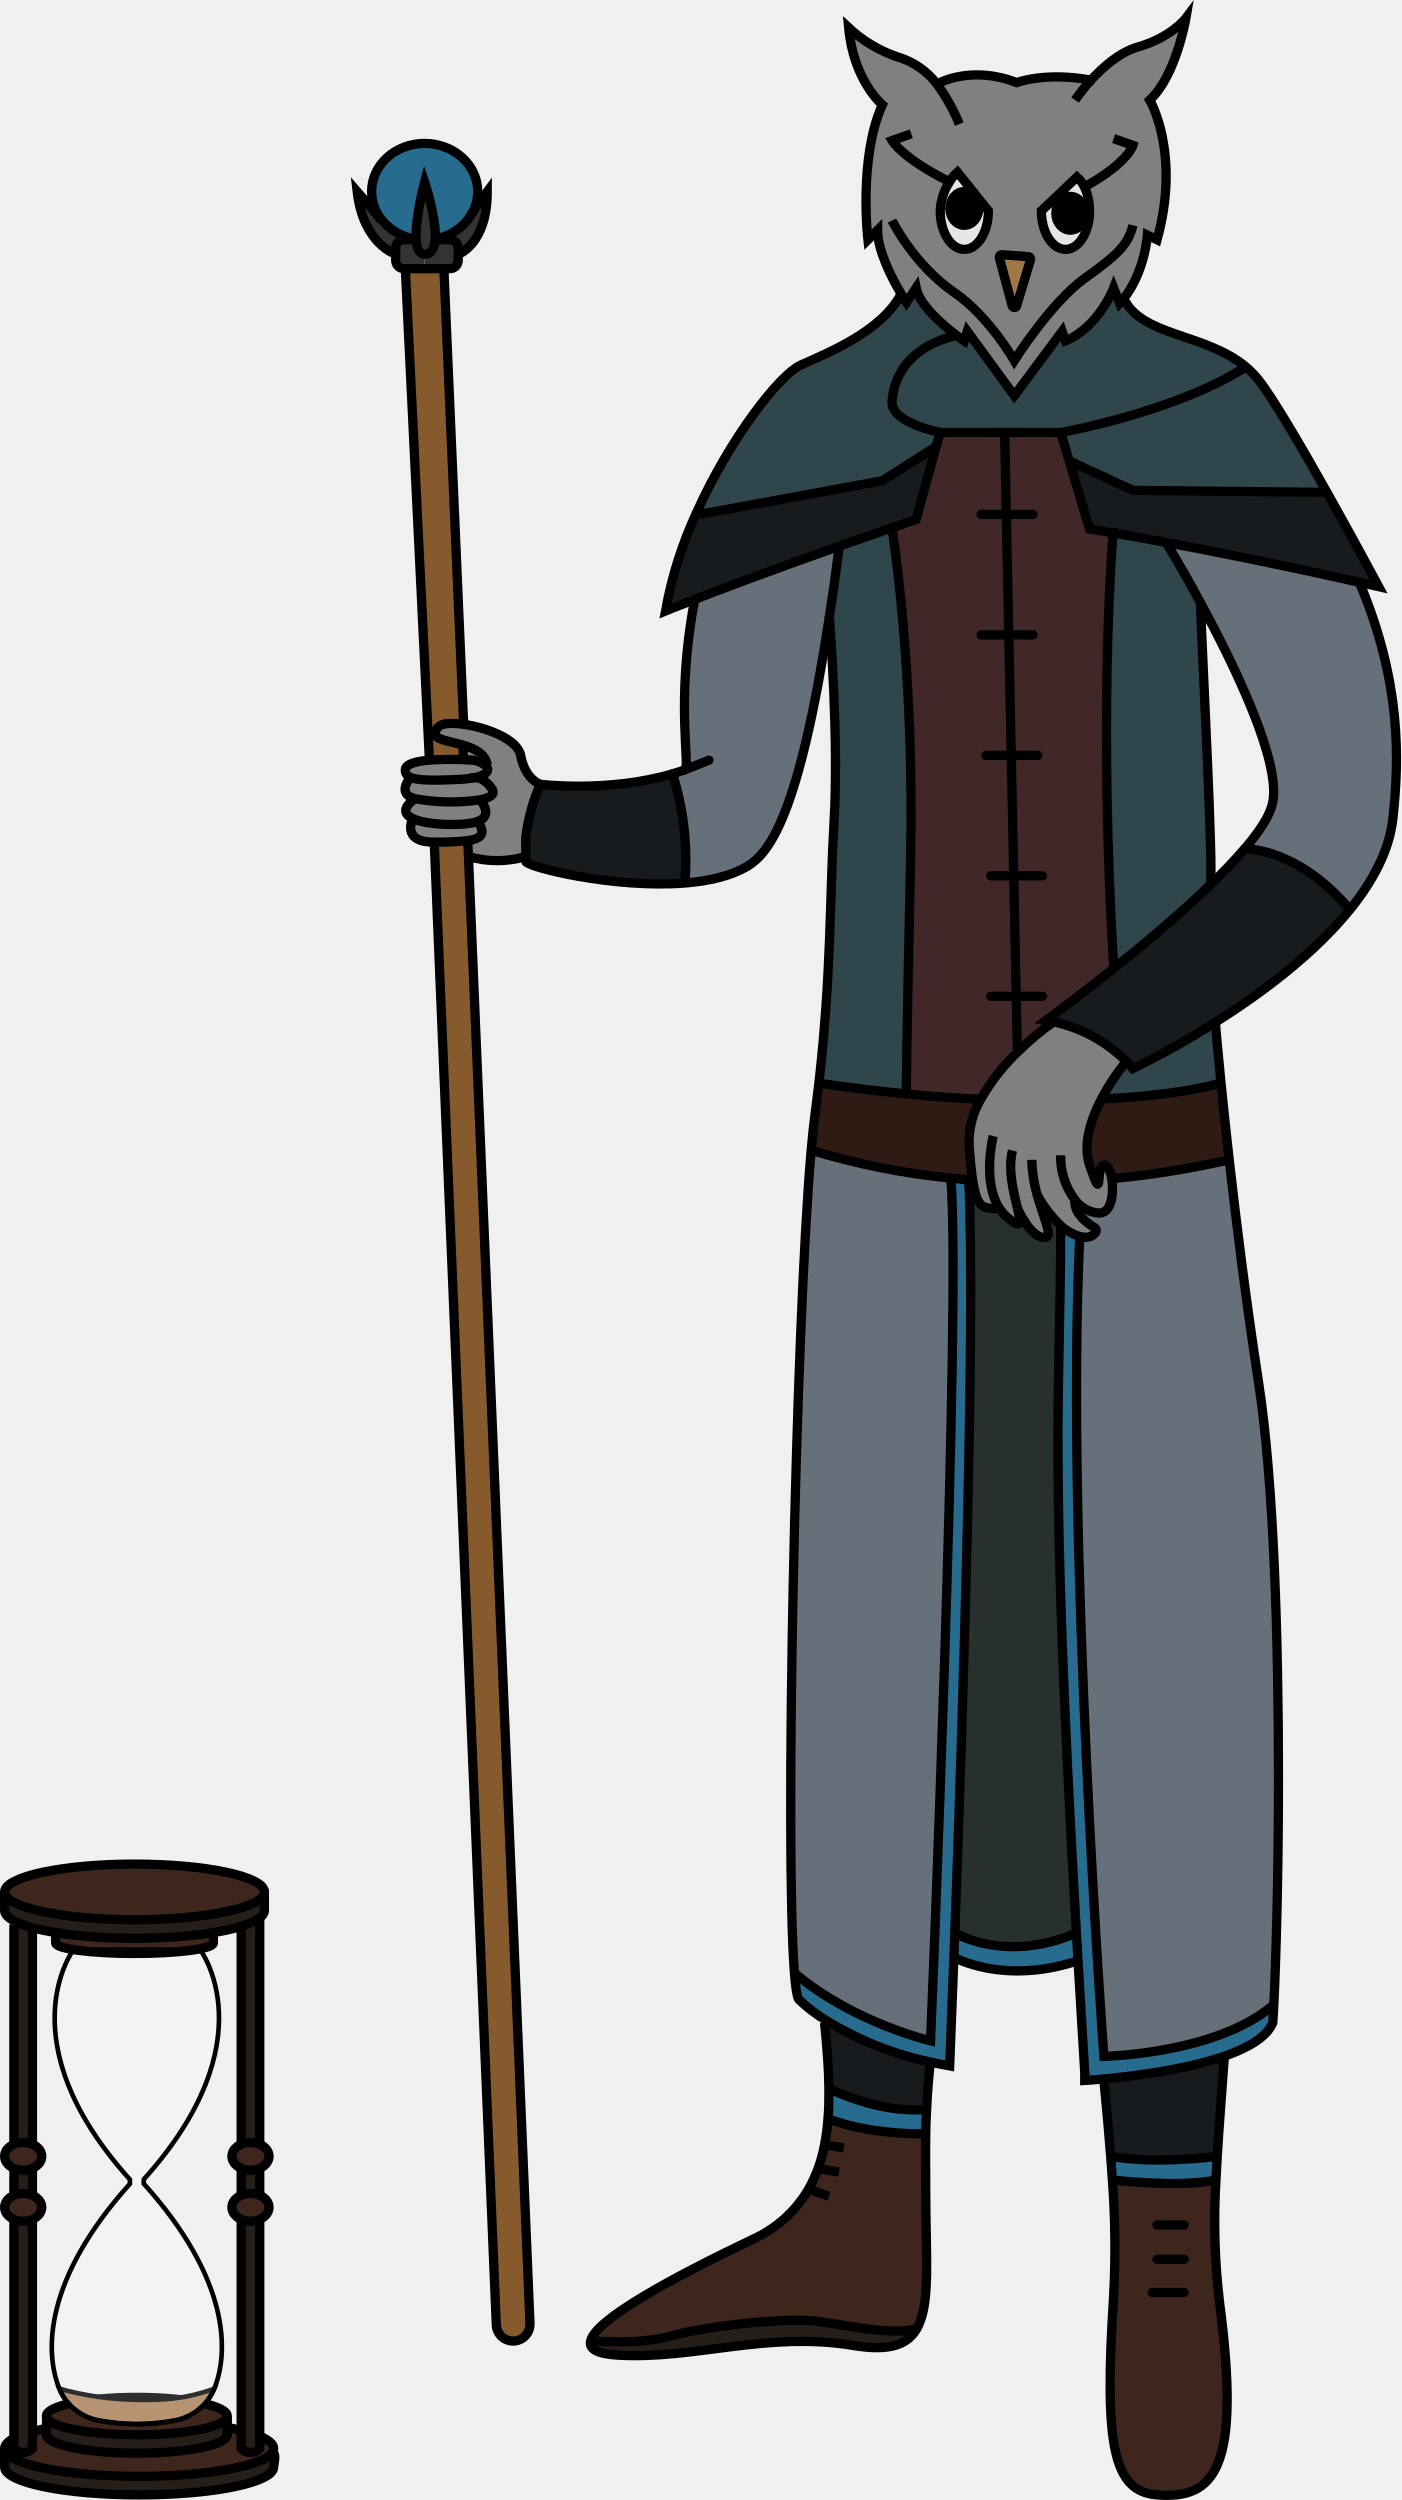
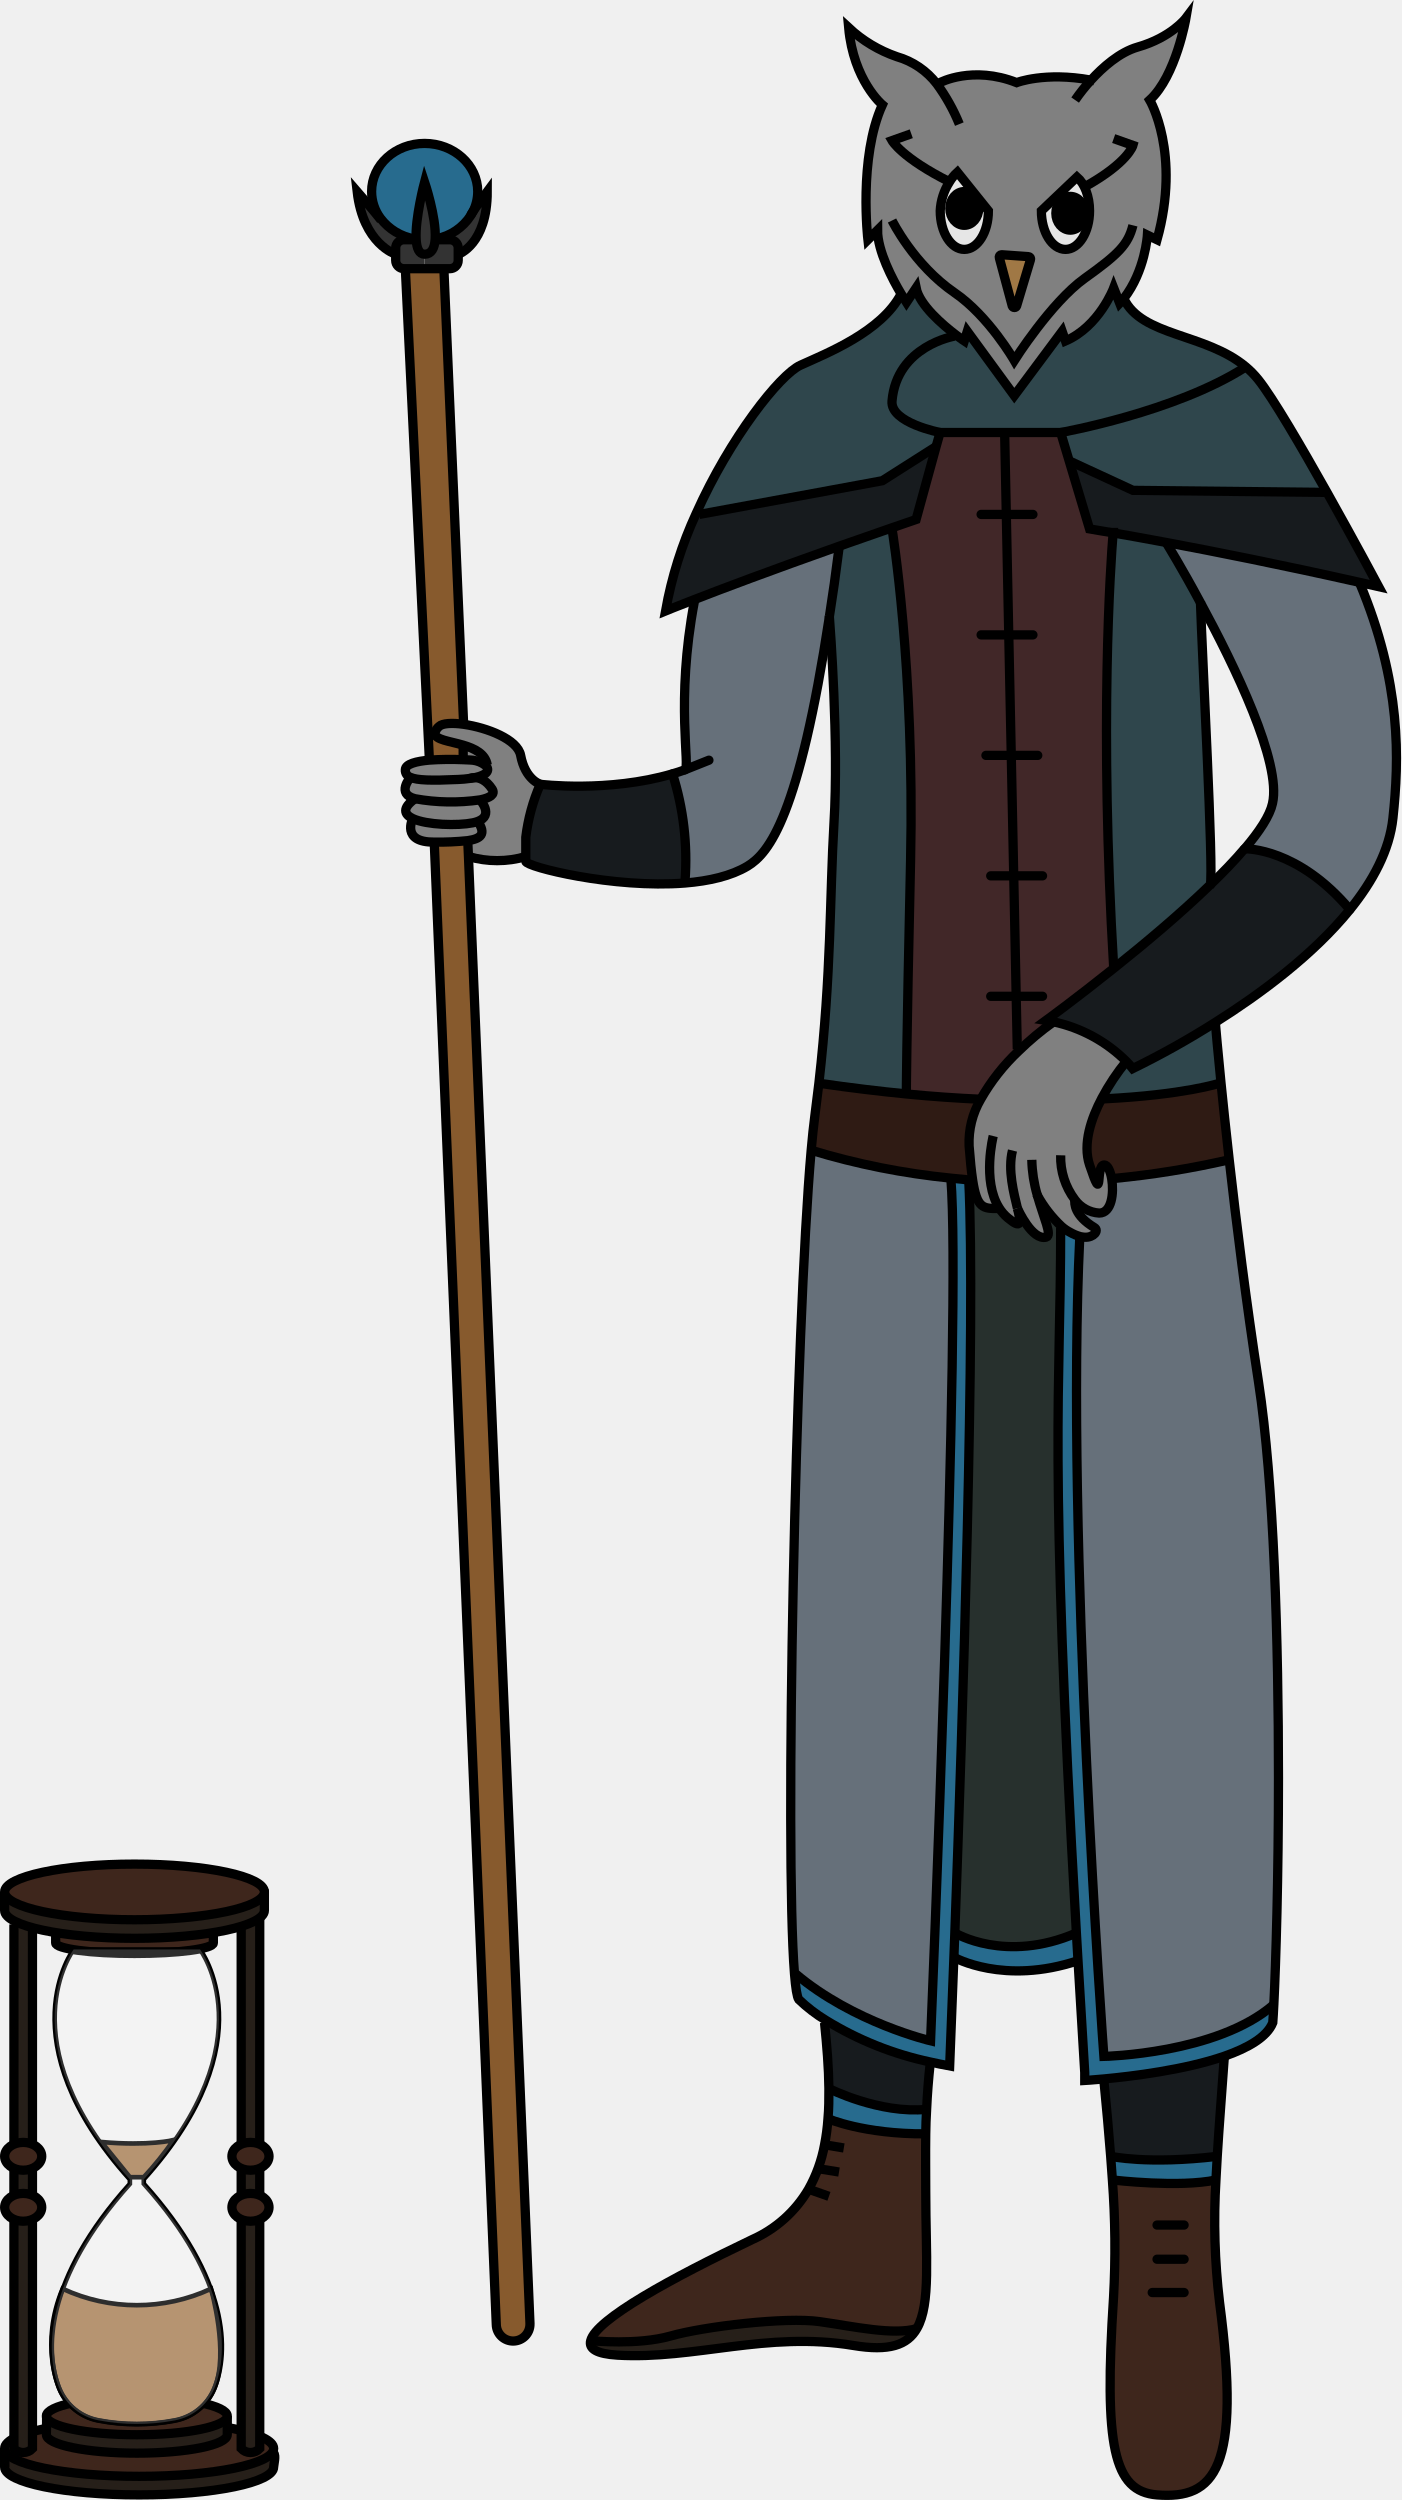
<svg xmlns="http://www.w3.org/2000/svg" viewBox="0 0 302.12 539">
  <defs>
-     <style>.cls-1{fill:#66707a;}.cls-2{fill:#171b1e;}.cls-3{fill:#2f464c;}.cls-4{fill:#276b8e;}.cls-5{fill:#2f1b14;}.cls-18,.cls-6{fill:#3e261c;}.cls-7{fill:gray;}.cls-8{fill:#412728;}.cls-9{fill:#e6e6e6;}.cls-10{fill:#27302d;}.cls-11{fill:#a07845;}.cls-12,.cls-17{fill:#261f19;}.cls-13{fill:#875a2d;}.cls-14{fill:#333;}.cls-15,.cls-16,.cls-22{fill:none;}.cls-15,.cls-16,.cls-17,.cls-18,.cls-19,.cls-21,.cls-22{stroke:#000;stroke-miterlimit:10;}.cls-15,.cls-16,.cls-17,.cls-18,.cls-21{stroke-width:2px;}.cls-16{stroke-linecap:round;}.cls-19{fill:#a67c52;}.cls-20,.cls-21{fill:#fff;}.cls-20{opacity:0.18;}</style>
+     <style>.cls-1{fill:#66707a;}.cls-2{fill:#171b1e;}.cls-3{fill:#2f464c;}.cls-4{fill:#276b8e;}.cls-5{fill:#2f1b14;}.cls-19,.cls-6{fill:#3e261c;}.cls-7{fill:gray;}.cls-8{fill:#412728;}.cls-9{fill:#e6e6e6;}.cls-10{fill:#27302d;}.cls-11{fill:#a07845;}.cls-12,.cls-18{fill:#261f19;}.cls-13{fill:#875a2d;}.cls-14{fill:#333;}.cls-15,.cls-16,.cls-21{fill:none;}.cls-15,.cls-16,.cls-17,.cls-18,.cls-19,.cls-20,.cls-21{stroke:#000;stroke-miterlimit:10;}.cls-15,.cls-16,.cls-18,.cls-19,.cls-20{stroke-width:2px;}.cls-16{stroke-linecap:round;}.cls-17{fill:#a67c52;}.cls-20,.cls-22{fill:#fff;}.cls-22{opacity:0.18;}</style>
  </defs>
  <g id="Layer_2" data-name="Layer 2">
    <g id="Layer_1-2" data-name="Layer 1">
      <path class="cls-1" d="M258.82,129.9c-4-7.46-7.28-12.76-7.28-12.76l0-.16c10.25,1.92,24.66,4.78,41.56,8.58,9.15,21.73,8.57,38.34,7.23,50.8-.73,6.92-4.3,13.6-9.3,19.77l-.05,0C279.83,182.88,268.81,183,268.35,183c3.2-3.75,5.43-7.15,6-9.78C276.41,164.51,266.24,143.57,258.82,129.9Z" />
      <path class="cls-2" d="M240,114.89c-3.29-.57-5.08-.86-5.08-.86l-4.34-14.48.19-.07,13.5,6.24,41.84.44c5.93,10.56,11.15,20.33,11.15,20.33l-4.12-.93c-16.9-3.8-31.31-6.66-41.56-8.58C246.73,116.07,242.81,115.38,240,114.89Z" />
      <path class="cls-2" d="M260.94,190.79c2.76-2.66,5.3-5.29,7.39-7.76h0c.46,0,11.48-.15,22.66,13.07l.05,0c-7.92,9.79-19.46,18.28-29.09,24.35a182.27,182.27,0,0,1-17.71,9.9,15.94,15.94,0,0,0-1.41-1.57,31.59,31.59,0,0,0-15.71-8.51c-.51-.12-1-.21-1.58-.3,0,0,6.45-4.7,14.67-11.28C246.8,203.48,254.5,197,260.94,190.79Z" />
      <path class="cls-3" d="M286.1,106.16l-41.84-.44-13.5-6.24-.19.07-1.89-6.3s24.76-4.39,39.91-14.15h0a19.73,19.73,0,0,1,2.67,2.73C274.38,85.7,280.55,96.28,286.1,106.16Z" />
      <path class="cls-1" d="M275.58,383.32c0,21.32-.51,39.91-1,48.88C262.39,442.86,238,443.36,238,443.36s-8.32-112.2-5.2-176.61l0-.15a5.72,5.72,0,0,0,1,.15c1.92.1,3.12-1.46,2.08-2.08-4.36-2.62-4.33-5.24-4.21-6a7,7,0,0,0,5.25,2.89c2.68,0,3.2-4.31,2.69-7.38l.41-.07a192.71,192.71,0,0,0,24.77-4h.1c1.53,13.55,3.63,30.41,6.31,47.84C274.63,319.69,275.58,354.08,275.58,383.32Z" />
      <path class="cls-4" d="M274.62,432.2c-.07,1.62-.16,2.93-.23,3.89-1.23,3.08-5.3,5.43-10.41,7.22-8.53,3-20,4.35-26,4.91-2.55.24-4.13.33-4.13.33v-1.71q-.8-12.78-1.45-24.09c-.12-2-.24-4-.35-6-6-105-3.39-115.78-3.39-152.08l.21-.23a9.22,9.22,0,0,0,1.87,1.27,9.39,9.39,0,0,0,2.12.89l0,.15c-3.12,64.41,5.2,176.61,5.2,176.61S262.39,442.86,274.62,432.2Z" />
      <path class="cls-3" d="M268.6,79.09h0c-15.15,9.76-39.91,14.15-39.91,14.15h-26s-10.81-2.07-10.39-6.79c1-11.91,13.5-14,13.5-14l.25-.28c1.09.83,1.83,1.32,1.83,1.32l.65-2.08L218.68,85.3,229,71.43l.75,2.08c7.27-3.12,10.39-11.43,10.39-11.43l1.3,3.3c.3-.35.59-.69.87-1C246.12,72.58,259.88,71.79,268.6,79.09Z" />
      <path class="cls-5" d="M265,250.07h-.1a192.71,192.71,0,0,1-24.77,4l-.41.07c-.28-1.7-.88-3-1.61-3-2,0,0,9.35-3.16,0-1.52-4.58.35-10,2.66-14.41l.32.17c17.53-.86,25.16-3.41,25.16-3.41l.14,0C263.65,238.1,264.24,243.72,265,250.07Z" />
      <path class="cls-2" d="M264,443.31l0,.05c-.51,7.64-1.12,14.73-1.53,21.54-15.06,1.79-23,0-23,0-.39-5.08-.89-10.5-1.46-16.35l0-.33C244,447.66,255.45,446.28,264,443.31Z" />
      <path class="cls-3" d="M263.19,233.49l-.14,0s-7.63,2.55-25.16,3.41l-.32-.17a48.34,48.34,0,0,1,5.28-7.94,15.94,15.94,0,0,1,1.41,1.57,182.27,182.27,0,0,0,17.71-9.9C262.09,221.94,262.5,226.59,263.19,233.49Z" />
      <path class="cls-6" d="M263,496.34c4.74,36-1,42.6-13.5,41.56-9.37-.78-11.43-10.39-9.35-42.59a196.42,196.42,0,0,0-.25-25.31c.47.05,14.41,1.68,22.32,0h0A147.32,147.32,0,0,0,263,496.34Z" />
      <path class="cls-4" d="M262.47,464.9c-.11,1.71-.2,3.41-.28,5.1h0c-7.91,1.68-21.85.05-22.32,0-.12-1.66-.23-3.36-.37-5.1C239.49,464.9,247.41,466.69,262.47,464.9Z" />
      <path class="cls-3" d="M258.82,129.9c.33,10.64,2.89,58.2,2.12,60.89-6.44,6.24-14.14,12.69-20.71,17.93l-.12-.15c-3.14-52.39-.65-87.24-.12-93.68,2.82.49,6.74,1.18,11.58,2.09l0,.16S254.77,122.44,258.82,129.9Z" />
-       <path class="cls-7" d="M204.76,39.22a12.61,12.61,0,0,0-2,6.24c0,4.59,2.32,8.31,5.19,8.31s5.2-3.72,5.2-8.31l-6.64-8.34A9.23,9.23,0,0,0,204.76,39.22ZM202,18.11l.63-.3s7-3.75,16.53,0c0,0,6.07-2.36,16-.54,2.51-2.75,6.14-6,10.08-7.13,7.27-2.08,10.39-6.24,10.39-6.24s-2.12,12.47-7.81,17.67c0,0,6.77,11.42,1.58,30.12l-2.08-1s-.46,7.73-5.1,13.69c-.28.35-.57.69-.87,1l-1.3-3.3S237,70.39,229.72,73.51L229,71.43,218.68,85.3,208.55,71.43l-.65,2.08s-.74-.49-1.83-1.32c-2.77-2.11-7.81-6.38-8.56-10.11l-2.08,3.12s-.46-.71-1.15-1.86c-1.8-3-5.08-9.2-5.08-13.72l-2.08,2.07S185.05,34,190.24,22.6c0,0-6.23-5.19-7.27-16.62a29.21,29.21,0,0,0,10.39,6.24A16.62,16.62,0,0,1,202,18.11Zm32.88,27.35c0-3.15-1.09-5.89-2.71-7.3l-7.68,7.3c0,4.59,2.33,8.31,5.2,8.31S234.91,50.05,234.91,45.46ZM222.17,56a.5.5,0,0,0-.43-.69L216,54.86a.51.51,0,0,0-.5.68l2.79,10.4a.5.5,0,0,0,.92,0Z" />
-       <path class="cls-8" d="M218,162.86l-.54-26-.53-26-.36-17.66h12.08l1.89,6.3L234.91,114s1.79.29,5.08.86c-.53,6.44-3,41.29.12,93.68l.12.15C232,215.3,225.56,220,225.56,220c.54.09,1.07.18,1.58.3a64.22,64.22,0,0,0-7.49,6.26l-.32-.33-.24-11.43-.53-26Z" />
+       <path class="cls-7" d="M204.76,39.22a12.61,12.61,0,0,0-2,6.24c0,4.59,2.32,8.31,5.19,8.31s5.2-3.72,5.2-8.31l-6.64-8.34A9.23,9.23,0,0,0,204.76,39.22ZM194.28,63.34c-1.8-3-5.08-9.2-5.08-13.72l-2.08,2.07S185.05,34,190.24,22.6c0,0-6.23-5.19-7.27-16.62a29.21,29.21,0,0,0,10.39,6.24A16.62,16.62,0,0,1,202,18.11l.63-.3s7-3.75,16.53,0c0,0,6.07-2.36,16-.54,2.51-2.75,6.14-6,10.08-7.13,7.27-2.08,10.39-6.24,10.39-6.24s-2.12,12.47-7.81,17.67c0,0,6.77,11.42,1.58,30.12l-2.08-1s-.46,7.73-5.1,13.69c-.28.35-.57.69-.87,1l-1.3-3.3S237,70.39,229.72,73.51L229,71.43,218.68,85.3,208.55,71.43l-.65,2.08s-.74-.49-1.83-1.32c-2.77-2.11-7.81-6.38-8.56-10.11l-2.08,3.12S195,64.49,194.28,63.34Zm40.63-17.88c0-3.15-1.09-5.89-2.71-7.3l-7.68,7.3c0,4.59,2.33,8.31,5.2,8.31S234.91,50.05,234.91,45.46ZM222.17,56a.5.5,0,0,0-.43-.69L216,54.86a.51.51,0,0,0-.5.68l2.79,10.4a.5.5,0,0,0,.92,0Z" />
+       <path class="cls-8" d="M218.56,188.83l-.53-26-.54-26-.53-26-.36-17.66h12.08l1.89,6.3L234.91,114s1.79.29,5.08.86c-.53,6.44-3,41.29.12,93.68l.12.15C232,215.3,225.56,220,225.56,220c.54.09,1.07.18,1.58.3a64.22,64.22,0,0,0-7.49,6.26l-.32-.33-.24-11.43Z" />
      <path class="cls-7" d="M219.37,260.53c.75,3.14.95,4.6-2.12,2a8.93,8.93,0,0,1-1.86-2.17l-.22.13c-3.2,0-4.55,0-5.47-6.17-.28-1.84-.52-4.23-.76-7.33a18.42,18.42,0,0,1,2.5-10.06,44.49,44.49,0,0,1,8.21-10.39,64.22,64.22,0,0,1,7.49-6.26,31.59,31.59,0,0,1,15.71,8.51,48.34,48.34,0,0,0-5.28,7.94c-2.31,4.38-4.18,9.83-2.66,14.41,3.12,9.35,1.14,0,3.16,0,.73,0,1.33,1.31,1.61,3,.51,3.07,0,7.38-2.69,7.38a7,7,0,0,1-5.25-2.89c-.12.77-.15,3.39,4.21,6,1,.62-.16,2.18-2.08,2.08a5.72,5.72,0,0,1-1-.15,9.39,9.39,0,0,1-2.12-.89,9.22,9.22,0,0,1-1.87-1.27,27.14,27.14,0,0,1-5.24-6.74c1.37,4.94,3.28,8.68,1.91,9.05C222.54,267.54,219.55,260.92,219.37,260.53Z" />
      <path class="cls-9" d="M232.2,38.16c1.62,1.41,2.71,4.15,2.71,7.3,0,4.59-2.32,8.31-5.19,8.31s-5.2-3.72-5.2-8.31ZM233.87,46a3.15,3.15,0,1,0-6.23,0,3.15,3.15,0,1,0,6.23,0Z" />
      <ellipse cx="230.76" cy="45.98" rx="3.12" ry="3.64" />
      <path class="cls-4" d="M232.07,416.75c.11,2,.23,4,.35,6-16,5.36-26.72-.72-26.72-.72.06-1.69.12-3.45.2-5.28C205.9,416.75,216.76,423.39,232.07,416.75Z" />
      <path class="cls-10" d="M228.89,264.44l-.21.23c0,36.3-2.63,47.11,3.39,152.08-15.31,6.64-26.17,0-26.17,0,1.67-45.52,4.51-132.22,3-162.38l.39,0,.37-.06c.92,6.17,2.27,6.17,5.47,6.17l.22-.13a8.93,8.93,0,0,0,1.86,2.17c3.07,2.58,2.87,1.12,2.12-2,.18.39,3.17,7,6.19,6.22,1.37-.37-.54-4.11-1.91-9.05A27.14,27.14,0,0,0,228.89,264.44Z" />
      <path class="cls-11" d="M221.74,55.27a.5.5,0,0,1,.43.69l-3,10a.5.5,0,0,1-.92,0l-2.79-10.4a.51.51,0,0,1,.5-.68Z" />
-       <path class="cls-8" d="M217.49,136.88l.54,26,.53,26,.53,26,.24,11.43.32.33A44.49,44.49,0,0,0,211.44,237c-5.12-.23-10.37-.59-16-1.14l0-.23s0-8.31.91-50-4-71.57-4-71.57l-.1-.26,5.29-1.82,4.31-15.54.89-3.16H216.6l.36,17.66Z" />
+       <path class="cls-8" d="M218,162.86l.53,26,.53,26,.24,11.43.32.33A44.49,44.49,0,0,0,211.44,237c-5.12-.23-10.37-.59-16-1.14l0-.23s0-8.31.91-50-4-71.57-4-71.57l-.1-.26,5.29-1.82,4.31-15.54.89-3.16H216.6l.36,17.66.53,26Z" />
      <path class="cls-9" d="M204.76,39.22a9.23,9.23,0,0,1,1.7-2.1l6.64,8.34c0,4.59-2.33,8.31-5.2,8.31s-5.19-3.72-5.19-8.31A12.61,12.61,0,0,1,204.76,39.22ZM211,44.94a3.15,3.15,0,1,0-6.23,0,3.15,3.15,0,1,0,6.23,0Z" />
      <ellipse cx="207.9" cy="44.94" rx="3.12" ry="3.64" />
      <path class="cls-5" d="M208.94,254.37c-1.27-.11-2.59-.25-3.94-.39a156.9,156.9,0,0,1-30.07-6c.25-2.85.51-5.29.77-7.25.33-2.5.63-4.91.9-7.26,6.86,1,13,1.74,18.81,2.3s10.91.91,16,1.14a18.42,18.42,0,0,0-2.5,10.06c.24,3.1.48,5.49.76,7.33l-.37.06Z" />
      <path class="cls-4" d="M200.61,444.59a71.18,71.18,0,0,1-22.51-9,33.75,33.75,0,0,1-5.84-4.48c-.38-.53-.68-2.45-.93-5.54l.2,0C184,436.09,200.63,440,200.63,440s6.66-158.28,4.37-186c1.35.14,2.67.28,3.94.39,1.47,30.16-1.37,116.86-3,162.38-.08,1.83-.14,3.59-.2,5.28-.54,14.32-.91,23.41-.91,23.41C203.34,445.18,202,444.89,200.61,444.59Z" />
      <path class="cls-3" d="M206.07,72.19l-.25.28s-12.46,2.08-13.5,14c-.42,4.72,10.39,6.79,10.39,6.79l-.89,3.16-.15,0-11.43,7.27-39.48,7.27-.64-.29c7.28-16.26,18-29.88,22.46-31.91,5.66-2.58,17.45-7.19,21.7-15.37.69,1.15,1.15,1.86,1.15,1.86l2.08-3.12C198.26,65.81,203.3,70.08,206.07,72.19Z" />
      <path class="cls-1" d="M205,254c2.29,27.75-4.37,186-4.37,186s-16.62-3.92-29.1-14.45l-.2,0c-2.13-26.61.23-139.36,3.6-177.56A156.9,156.9,0,0,0,205,254Z" />
      <path class="cls-2" d="M201.82,96.41,197.51,112l-5.29,1.82q-6.12,2.12-11.46,4c-14.87,5.27-25.22,9.17-31.17,11.49-4.08,1.58-6.1,2.41-6.1,2.41a86.81,86.81,0,0,1,6.63-21.07l.64.29,39.48-7.27,11.43-7.27Z" />
      <path class="cls-2" d="M200.61,444.59c-.41,3.7-.66,7.07-.8,10.18h0c-10.18,1-21.08-4.47-21.08-4.47h0c0-4.47-.43-9.24-.94-14.21l.33-.49A71.18,71.18,0,0,0,200.61,444.59Z" />
      <path class="cls-4" d="M199.8,454.77h0c-.09,1.85-.16,3.6-.19,5.29-13.48.07-21.1-3.27-21.1-3.27h0c.18-2.09.23-4.25.2-6.49h0S189.62,455.8,199.8,454.77Z" />
      <path class="cls-6" d="M174.32,472a30.85,30.85,0,0,0,3.45-9.57,44.76,44.76,0,0,0,.74-5.63h0s7.62,3.34,21.1,3.27c-.09,4.54,0,8.55,0,12.39,0,14.13,1.09,24.26-1.89,29.54-5,1.48-13.69-.45-21-1.49s-24.93,1-32.2,3.12c-7.12,2-16.76,1.08-17.18,1,1.12-4.62,17.43-13.5,34.84-21.82A26.56,26.56,0,0,0,174.32,472Z" />
      <path class="cls-3" d="M192.32,114s4.92,29.86,4,71.57-.91,50-.91,50l0,.23c-5.77-.56-11.95-1.31-18.81-2.3,2.71-23.77,2.31-40,3.25-56.11,1-17.29-.84-42.05-1-44.47v0q1-6.75,2.07-14.72l-.13-.39q5.34-1.91,11.46-4Z" />
      <path class="cls-12" d="M176.73,500.5c7.28,1,16,3,21,1.49-2,3.65-6,5-13.69,3.7-18.7-3.11-34.29,3.12-50.91,2.08-4.51-.28-6.19-1.4-5.75-3.11.42,0,10.06,1,17.18-1C151.8,501.54,169.46,499.46,176.73,500.5Z" />
      <path class="cls-1" d="M178.82,132.9v0c-6.56,43.07-13,51-17.67,53.82-3.53,2.12-8.3,3.21-13.46,3.63l0-.51a61.5,61.5,0,0,0-2.7-23h0c.91-.26,1.8-.55,2.7-.88,1.29-.46-2.08-14.54,2.07-36.36l-.13-.33c5.95-2.32,16.3-6.22,31.17-11.49l.13.39Q179.86,126.16,178.82,132.9Z" />
      <path class="cls-2" d="M145,166.86a61.5,61.5,0,0,1,2.7,23l0,.51c-15.42,1.23-34.33-3.5-34.33-4.67v-5.19a40.69,40.69,0,0,1,3.12-11.43s14.65,1.83,28.47-2.24Z" />
      <path class="cls-7" d="M99.86,160.65c-3-.87-6.08-1.17-6.08-2.52a2.37,2.37,0,0,1,.88-1.51c.7-.69,2.79-.81,5.3-.46,5,.7,11.65,3.24,12.29,6.7,1,5.2,4.23,6.23,4.23,6.23a40.69,40.69,0,0,0-3.12,11.43v4.15a21.94,21.94,0,0,1-12.33,0l-.14-3.15,0-.32c2.85-.4,4-1.43,2.15-4.14,3.58-1.33.49-4.64.49-4.64h0c2.12-.42,3.35-1.16,2.6-2.32-1.3-2-2.76-2.46-3.73-2.47,3-.64,3.27-1.81,2.24-2.69l.45,0C104.65,162.5,102.31,161.38,99.86,160.65Z" />
      <path class="cls-13" d="M101,184.71l13.21,316.16V501a3.63,3.63,0,0,1-7.26.16L93.62,181.56a60.67,60.67,0,0,0,7.23-.32l0,.32Z" />
      <path class="cls-7" d="M106.09,170.13c.75,1.16-.48,1.9-2.6,2.32a43.72,43.72,0,0,1-14-.24c-4.16-1-1-4.61-1-4.61,1.43.64,4.49.72,10.32.45a22.69,22.69,0,0,0,2.46-.22c.39-.05.75-.11,1.07-.17h0C103.33,167.67,104.79,168.1,106.09,170.13Z" />
      <path class="cls-7" d="M105.05,164.93l-.45,0a5.47,5.47,0,0,0-2.67-1.07s-.82-.07-2.07-.11v-3.14C102.31,161.38,104.65,162.5,105.05,164.93Z" />
      <path class="cls-7" d="M92.58,163.88a64.69,64.69,0,0,1,7.28-.09c1.25,0,2.07.11,2.07.11A5.47,5.47,0,0,1,104.6,165c1,.88.8,2.05-2.24,2.69h0a3.18,3.18,0,0,0-1.07.17,22.69,22.69,0,0,1-2.46.22c-5.83.27-8.89.19-10.32-.45A1.61,1.61,0,0,1,87.39,166C87.39,164.72,89.76,164.13,92.58,163.88Z" />
      <path class="cls-14" d="M101.87,45.76c1-1.53,3.18-4.46,3.18-4.46,0,11.43-6.23,13.51-6.23,13.51V53.48A1.79,1.79,0,0,0,97,51.69H93.81a2,2,0,0,0,0-.26h.22a11.38,11.38,0,0,0,7.41-5A7.24,7.24,0,0,0,101.87,45.76Z" />
      <path class="cls-7" d="M103.49,172.46s3.09,3.31-.49,4.64a7,7,0,0,1-1.07.3c-3.2.65-9.93.49-12.94-.92-1.89-.9-2.32-2.28.48-4.27a43.72,43.72,0,0,0,14,.24Z" />
      <path class="cls-7" d="M103,177.1c1.87,2.71.7,3.74-2.15,4.14a60.67,60.67,0,0,1-7.23.32c-7.27.08-4.63-5.08-4.63-5.08,3,1.41,9.74,1.57,12.94.92A7,7,0,0,0,103,177.1Z" />
      <path class="cls-4" d="M103,41.3a9.56,9.56,0,0,1-1.1,4.46,4.6,4.6,0,0,0-.41.71,11.38,11.38,0,0,1-7.41,5h-.22c.26-4.57-2.29-12.2-2.29-12.2s-2.1,7.91-1.81,12.46h-.39V51.5a11.59,11.59,0,0,1-7.29-4.42,9.68,9.68,0,0,1-1.93-5.78c0-5.73,5.11-10.38,11.42-10.38S103,35.57,103,41.3Z" />
      <path class="cls-13" d="M100,156.13v0c-2.51-.35-4.6-.23-5.3.46a2.37,2.37,0,0,0-.88,1.51l-1.48.07L87.39,57.93H95.7Z" />
      <path class="cls-13" d="M99.86,163.73v.06a64.69,64.69,0,0,0-7.28.09l-.28-5.68,1.48-.07c0,1.35,3.11,1.65,6.08,2.52Z" />
      <path class="cls-14" d="M98.82,54.81v1.33A1.79,1.79,0,0,1,97,57.93H91.54V54.81c1.5,0,2.13-1.29,2.27-3.12H97a1.79,1.79,0,0,1,1.79,1.79Z" />
      <path class="cls-14" d="M89.73,51.69c-.29-4.55,1.81-12.46,1.81-12.46s2.55,7.63,2.29,12.2a2,2,0,0,1,0,.26c-.14,1.83-.77,3.12-2.27,3.12C90.35,54.81,89.84,53.52,89.73,51.69Z" />
      <path class="cls-14" d="M91.54,54.81v3.12H87.1a1.79,1.79,0,0,1-1.79-1.79V53.48a1.79,1.79,0,0,1,1.79-1.79h2.63C89.84,53.52,90.35,54.81,91.54,54.81Z" />
      <path class="cls-14" d="M81.93,47.16l.12-.08a11.59,11.59,0,0,0,7.29,4.42v.19H87.1a1.79,1.79,0,0,0-1.79,1.79v1.33s-7-2.15-8.31-13.51C77,41.3,80.78,45.65,81.93,47.16Z" />
      <path class="cls-15" d="M268.35,183c3.2-3.75,5.43-7.15,6-9.78,2-8.74-8.15-29.68-15.57-43.35-4-7.46-7.28-12.76-7.28-12.76" />
      <path class="cls-15" d="M293.09,125.46l0,.1c9.15,21.73,8.57,38.34,7.23,50.8-.73,6.92-4.3,13.6-9.3,19.77-7.92,9.79-19.46,18.28-29.09,24.35a182.27,182.27,0,0,1-17.71,9.9,15.94,15.94,0,0,0-1.41-1.57,31.59,31.59,0,0,0-15.71-8.51c-.51-.12-1-.21-1.58-.3,0,0,6.45-4.7,14.67-11.28,6.57-5.24,14.27-11.69,20.71-17.93,2.76-2.66,5.3-5.29,7.39-7.76" />
      <path class="cls-15" d="M178.82,132.93c-6.56,43.07-13,51-17.67,53.82-3.53,2.12-8.3,3.21-13.46,3.63-15.42,1.23-34.33-3.5-34.33-4.67v-5.19a40.69,40.69,0,0,1,3.12-11.43s14.65,1.83,28.47-2.24c.91-.26,1.8-.55,2.7-.88,1.29-.46-2.08-14.54,2.07-36.36" />
      <path class="cls-15" d="M180.89,118.18q-1,8-2.07,14.72" />
      <path class="cls-15" d="M238,448.55c.57,5.85,1.07,11.27,1.46,16.35.14,1.74.25,3.44.37,5.1a196.42,196.42,0,0,1,.25,25.31c-2.08,32.2,0,41.81,9.35,42.59,12.46,1,18.24-5.58,13.5-41.56a147.32,147.32,0,0,1-.77-26.34c.08-1.69.17-3.39.28-5.1.41-6.81,1-13.9,1.53-21.54" />
      <path class="cls-15" d="M116.48,169.09s-3.25-1-4.23-6.23c-.64-3.46-7.29-6-12.29-6.7-2.51-.35-4.6-.23-5.3.46a2.37,2.37,0,0,0-.88,1.51c0,1.35,3.11,1.65,6.08,2.52,2.45.73,4.79,1.85,5.19,4.28" />
      <path class="cls-15" d="M113.36,184.67a21.94,21.94,0,0,1-12.33,0l-.14,0" />
      <path class="cls-15" d="M102.36,167.66c3-.64,3.27-1.81,2.24-2.69a5.47,5.47,0,0,0-2.67-1.07s-.82-.07-2.07-.11a64.69,64.69,0,0,0-7.28.09c-2.82.25-5.19.84-5.19,2.09a1.61,1.61,0,0,0,1.11,1.63c1.43.64,4.49.72,10.32.45a22.69,22.69,0,0,0,2.46-.22c.39-.05.75-.11,1.07-.17" />
      <path class="cls-15" d="M88.5,167.6s-3.19,3.57,1,4.61a43.72,43.72,0,0,0,14,.24c2.12-.42,3.35-1.16,2.6-2.32-1.3-2-2.76-2.46-3.73-2.47h0a3.18,3.18,0,0,0-1.07.17" />
      <path class="cls-15" d="M103.49,172.46s3.09,3.31-.49,4.64a7,7,0,0,1-1.07.3c-3.2.65-9.93.49-12.94-.92-1.89-.9-2.32-2.28.48-4.27" />
      <path class="cls-15" d="M89,176.48s-2.64,5.16,4.63,5.08a60.67,60.67,0,0,0,7.23-.32c2.85-.4,4-1.43,2.15-4.14" />
      <polyline class="cls-15" points="92.58 163.9 92.58 163.88 92.3 158.2 87.39 57.93" />
      <line class="cls-15" x1="99.96" y1="156.13" x2="95.7" y2="57.93" />
      <polyline class="cls-15" points="99.86 160.27 99.86 160.65 99.86 163.73" />
      <path class="cls-15" d="M93.62,181.56,107,501.18a3.63,3.63,0,0,0,7.26-.16v-.15L101,184.71l-.14-3.15" />
      <path class="cls-15" d="M227.14,220.3a64.22,64.22,0,0,0-7.49,6.26A44.49,44.49,0,0,0,211.44,237a18.42,18.42,0,0,0-2.5,10.06c.24,3.1.48,5.49.76,7.33.92,6.17,2.27,6.17,5.47,6.17" />
      <path class="cls-15" d="M219.36,260.51c-.77-3.24-2.12-8.25-1.07-12.46" />
      <path class="cls-15" d="M214.14,244.93s-2.42,9.58,1.25,15.45a8.93,8.93,0,0,0,1.86,2.17c3.07,2.58,2.87,1.12,2.12-2" />
      <path class="cls-15" d="M242.85,228.81a48.34,48.34,0,0,0-5.28,7.94c-2.31,4.38-4.18,9.83-2.66,14.41,3.12,9.35,1.14,0,3.16,0,.73,0,1.33,1.31,1.61,3,.51,3.07,0,7.38-2.69,7.38a7,7,0,0,1-5.25-2.89,15.27,15.27,0,0,1-3.06-9.57" />
      <path class="cls-15" d="M219.36,260.51v0c.18.39,3.17,7,6.19,6.22,1.37-.37-.54-4.11-1.91-9.05a29.2,29.2,0,0,1-1.18-7.62" />
      <path class="cls-15" d="M223.49,257.4l.16.3a27.14,27.14,0,0,0,5.24,6.74,9.22,9.22,0,0,0,1.87,1.27,9.39,9.39,0,0,0,2.12.89,5.72,5.72,0,0,0,1,.15c1.92.1,3.12-1.46,2.08-2.08-4.36-2.62-4.33-5.24-4.21-6a1.71,1.71,0,0,1,.06-.22" />
      <path class="cls-15" d="M177.77,436.09c.51,5,.9,9.74.94,14.21,0,2.24,0,4.4-.2,6.49a44.76,44.76,0,0,1-.74,5.63,30.85,30.85,0,0,1-3.45,9.57,26.56,26.56,0,0,1-12.13,10.85c-17.41,8.32-33.72,17.2-34.84,21.82-.44,1.71,1.24,2.83,5.75,3.11,16.62,1,32.21-5.19,50.91-2.08,7.64,1.28,11.64-.05,13.69-3.7,3-5.28,1.89-15.41,1.89-29.54,0-3.84-.06-7.85,0-12.39,0-1.69.1-3.44.19-5.29.14-3.11.39-6.48.8-10.18,0-.07,0-.13,0-.19" />
      <path class="cls-15" d="M178.81,132.73s0,.06,0,.17v0c.19,2.42,2.05,27.18,1,44.47-.94,16.07-.54,32.34-3.25,56.11-.27,2.35-.57,4.76-.9,7.26-.26,2-.52,4.4-.77,7.25-3.37,38.2-5.73,151-3.6,177.56.25,3.09.55,5,.93,5.54a33.75,33.75,0,0,0,5.84,4.48,71.18,71.18,0,0,0,22.51,9c1.34.3,2.73.59,4.18.85,0,0,.37-9.09.91-23.41.06-1.69.12-3.45.2-5.28,1.67-45.52,4.51-132.22,3-162.38v-.09" />
      <path class="cls-15" d="M260.89,190.91a.19.19,0,0,0,.05-.12c.77-2.69-1.79-50.25-2.12-60.89,0-.1,0-.2,0-.29" />
      <path class="cls-15" d="M228.68,264.67c0,36.3-2.63,47.11,3.39,152.08.11,2,.23,4,.35,6q.66,11.33,1.45,24.09v1.71s1.58-.09,4.13-.33c6-.56,17.45-1.94,26-4.91,5.11-1.79,9.18-4.14,10.41-7.22.07-1,.16-2.27.23-3.89.45-9,1-27.56,1-48.88,0-29.24-.95-63.63-4.31-85.41-2.68-17.43-4.78-34.29-6.31-47.84-.72-6.35-1.31-12-1.77-16.58-.69-6.9-1.1-11.55-1.22-13,0-.32-.05-.48-.05-.48" />
      <path class="cls-15" d="M211.53,237h-.09c-5.12-.23-10.37-.59-16-1.14s-11.95-1.31-18.81-2.3" />
      <path class="cls-15" d="M263.05,233.51s-7.63,2.55-25.16,3.41" />
      <path class="cls-15" d="M209.33,254.4l-.39,0c-1.27-.11-2.59-.25-3.94-.39a156.9,156.9,0,0,1-30.07-6" />
      <path class="cls-15" d="M264.86,250.08a192.71,192.71,0,0,1-24.77,4" />
      <path class="cls-15" d="M242.19,64.16l.09.18c3.84,8.24,17.6,7.45,26.32,14.75a19.73,19.73,0,0,1,2.67,2.73c3.11,3.88,9.28,14.46,14.83,24.34,5.93,10.56,11.15,20.33,11.15,20.33l-4.12-.93c-16.9-3.8-31.31-6.66-41.56-8.58-4.84-.91-8.76-1.6-11.58-2.09-3.29-.57-5.08-.86-5.08-.86l-4.34-14.48-1.89-6.3h-26l-.89,3.16L197.51,112l-5.29,1.82q-6.12,2.12-11.46,4c-14.87,5.27-25.22,9.17-31.17,11.49-4.08,1.58-6.1,2.41-6.1,2.41a86.81,86.81,0,0,1,6.63-21.07c7.28-16.26,18-29.88,22.46-31.91,5.66-2.58,17.45-7.19,21.7-15.37a2.39,2.39,0,0,1,.12-.22" />
      <path class="cls-15" d="M192.32,114s4.92,29.86,4,71.57-.91,50-.91,50" />
      <path class="cls-15" d="M240.09,113.81s0,.36-.1,1.08c-.53,6.44-3,41.29.12,93.68" />
      <polyline class="cls-15" points="230.76 99.48 244.26 105.72 286.1 106.16 286.11 106.16" />
      <polyline class="cls-15" points="201.67 96.37 190.24 103.64 150.76 110.91" />
      <polyline class="cls-15" points="216.6 93.25 216.96 110.91 217.49 136.88 218.03 162.86 218.56 188.83 219.09 214.8 219.33 226.23" />
      <polyline class="cls-16" points="211.53 110.91 216.96 110.91 222.7 110.91" />
      <polyline class="cls-16" points="211.53 136.88 217.49 136.88 222.7 136.88" />
      <polyline class="cls-16" points="212.57 162.86 218.03 162.86 223.74 162.86" />
      <polyline class="cls-16" points="213.6 188.83 218.56 188.83 224.77 188.83" />
      <polyline class="cls-16" points="213.6 214.8 219.09 214.8 224.77 214.8" />
      <path class="cls-15" d="M274.62,432.2C262.39,442.86,238,443.36,238,443.36s-8.32-112.2-5.2-176.61" />
      <path class="cls-15" d="M171.53,425.56C184,436.09,200.63,440,200.63,440s6.66-158.28,4.37-186" />
      <path class="cls-15" d="M205.7,422s10.71,6.08,26.72.72" />
      <path class="cls-15" d="M205.9,416.75s10.86,6.64,26.17,0" />
      <path class="cls-15" d="M202.71,93.25s-10.81-2.07-10.39-6.79c1-11.91,13.5-14,13.5-14" />
      <path class="cls-15" d="M228.68,93.25s24.76-4.39,39.91-14.15" />
      <path class="cls-15" d="M202.66,17.81s7-3.75,16.53,0c0,0,6.07-2.36,16-.54l.73.14" />
      <path class="cls-15" d="M231.8,21.57a40.93,40.93,0,0,1,3.42-4.3c2.51-2.75,6.14-6,10.08-7.13,7.27-2.08,10.39-6.24,10.39-6.24s-2.12,12.47-7.81,17.67c0,0,6.77,11.42,1.58,30.12l-2.08-1s-.46,7.73-5.1,13.69c-.28.35-.57.69-.87,1l-1.3-3.3S237,70.39,229.72,73.51L229,71.43,218.68,85.3,208.55,71.43l-.65,2.08s-.74-.49-1.83-1.32c-2.77-2.11-7.81-6.38-8.56-10.11l-2.08,3.12s-.46-.71-1.15-1.86c-1.8-3-5.08-9.2-5.08-13.72l-2.08,2.07S185.05,34,190.24,22.6c0,0-6.23-5.19-7.27-16.62a29.21,29.21,0,0,0,10.39,6.24A16.62,16.62,0,0,1,202,18.11a40.76,40.76,0,0,1,4.83,8.65" />
      <path class="cls-15" d="M192.32,47.54s4.66,9.52,13.5,15.58c7.38,5.05,12.86,14.6,12.86,14.6S226.6,65.2,233.87,60s9.35-7.27,10.39-11.42" />
      <path class="cls-15" d="M196.47,28.84l-4.15,1.47s2.08,3.72,12.44,8.91h0" />
      <path class="cls-15" d="M240.11,29.88l4.15,1.47s-1,3.72-10.39,8.92" />
      <path class="cls-15" d="M213.1,45.46c0,4.59-2.33,8.31-5.2,8.31s-5.19-3.72-5.19-8.31a12.61,12.61,0,0,1,2-6.24,9.23,9.23,0,0,1,1.7-2.1Z" />
      <path class="cls-15" d="M224.52,45.46c0,4.59,2.33,8.31,5.2,8.31s5.19-3.72,5.19-8.31c0-3.15-1.09-5.89-2.71-7.3Z" />
      <path class="cls-15" d="M222.17,56l-3,10a.5.5,0,0,1-.92,0l-2.79-10.4a.51.51,0,0,1,.5-.68l5.79.41A.5.5,0,0,1,222.17,56Z" />
      <ellipse class="cls-15" cx="207.9" cy="44.94" rx="3.12" ry="3.64" />
      <ellipse class="cls-15" cx="230.76" cy="45.98" rx="3.12" ry="3.64" />
      <path class="cls-15" d="M127.33,504.66h0c.42,0,10.06,1,17.18-1,7.27-2.08,24.93-4.16,32.2-3.12s16,3,21,1.49h0" />
      <path class="cls-15" d="M239.49,464.9s7.92,1.79,23,0" />
      <path class="cls-15" d="M239.85,470h0c.47.05,14.41,1.68,22.32,0" />
      <path class="cls-15" d="M178.72,450.3s10.9,5.5,21.08,4.47" />
      <path class="cls-15" d="M178.52,456.79s7.62,3.34,21.1,3.27" />
      <line class="cls-16" x1="249.46" y1="479.72" x2="255.29" y2="479.72" />
      <line class="cls-16" x1="249.46" y1="487.09" x2="255.29" y2="487.09" />
      <line class="cls-16" x1="248.42" y1="494.27" x2="255.29" y2="494.27" />
      <line class="cls-15" x1="177.77" y1="462.42" x2="181.93" y2="463.1" />
      <line class="cls-15" x1="176.37" y1="467.56" x2="180.89" y2="468.29" />
      <line class="cls-15" x1="174.32" y1="471.99" x2="178.72" y2="473.53" />
      <path class="cls-16" d="M268.35,183c.46,0,11.48-.15,22.66,13.07" />
      <path class="cls-15" d="M268.33,183h0" />
      <path class="cls-16" d="M145,166.86a61.5,61.5,0,0,1,2.7,23" />
      <line class="cls-16" x1="147.65" y1="165.97" x2="152.84" y2="163.9" />
      <path class="cls-15" d="M93.68,51.69H97a1.79,1.79,0,0,1,1.79,1.79v2.66A1.79,1.79,0,0,1,97,57.93H87.1a1.79,1.79,0,0,1-1.79-1.79V53.48a1.79,1.79,0,0,1,1.79-1.79h3.1" />
      <path class="cls-15" d="M89.34,51.5a11.59,11.59,0,0,1-7.29-4.42,9.68,9.68,0,0,1-1.93-5.78c0-5.73,5.11-10.38,11.42-10.38S103,35.57,103,41.3a9.56,9.56,0,0,1-1.1,4.46,7.24,7.24,0,0,1-.41.71,11.38,11.38,0,0,1-7.41,5" />
      <path class="cls-15" d="M98.82,54.81s6.23-2.08,6.23-13.51c0,0-2.19,2.93-3.18,4.46a4.6,4.6,0,0,0-.41.71" />
      <path class="cls-15" d="M85.31,54.81s-7-2.15-8.31-13.51c0,0,3.78,4.35,4.93,5.86a2.9,2.9,0,0,1,.26.38" />
      <path class="cls-15" d="M93.83,51.43c.26-4.57-2.29-12.2-2.29-12.2s-2.1,7.91-1.81,12.46c.11,1.83.62,3.12,1.81,3.12,1.5,0,2.13-1.29,2.27-3.12A2,2,0,0,0,93.83,51.43Z" />
-       <path class="cls-17" d="M59,528.9c.54.46,0,2.51,0,3,0,3.32-13,6-29,6s-29-2.68-29-6v-4" />
-       <ellipse class="cls-18" cx="30" cy="527.9" rx="29" ry="6" />
-       <path class="cls-17" d="M49,520.9v4c0,2.23-8.73,4-19.5,4s-19.5-1.81-19.5-4c0-.62.11-4.26,0-4" />
-       <ellipse class="cls-18" cx="29.5" cy="520.9" rx="19.5" ry="4.03" />
-       <path class="cls-17" d="M52,414.9v113a2.74,2.74,0,0,0,4,0v-115" />
-       <path class="cls-19" d="M46.21,515a11.48,11.48,0,0,1-8.5,6.89,43.86,43.86,0,0,1-16.44,0,11.4,11.4,0,0,1-8.49-6.89A65.66,65.66,0,0,0,29.5,517.4C34.74,517.47,39.5,517.4,46.21,515Z" />
-       <path class="cls-17" d="M3,414.9v113a2.74,2.74,0,0,0,4,0v-113" />
-       <path class="cls-20" d="M28,470.4C9.45,491,9.61,506.7,12.78,514.5a11.4,11.4,0,0,0,8.49,6.89,43.86,43.86,0,0,0,16.44,0,11.48,11.48,0,0,0,8.5-6.89C49.39,506.74,49.58,491,31,470.4v-.94c27-30,12.13-49.56,12.13-49.56H15.87S1,439.46,28,469.46Z" />
-       <path class="cls-18" d="M46,414.9v4c0,1.26-7.61,2.27-17,2.27s-17-1-17-2.27c0-.39,0-3.07,0-3" />
-       <line class="cls-21" x1="1" y1="527.9" x2="1" y2="531.9" />
-       <path class="cls-17" d="M1,407.9v4c0,3.32,12.54,6,28,6s28-2.68,28-6c0-.55,0-4.83,0-4" />
-       <ellipse class="cls-18" cx="29" cy="407.9" rx="28" ry="6" />
-       <ellipse class="cls-18" cx="54" cy="464.9" rx="4" ry="3" />
-       <ellipse class="cls-18" cx="54" cy="475.9" rx="4" ry="3" />
-       <ellipse class="cls-18" cx="5" cy="464.9" rx="4" ry="3" />
-       <ellipse class="cls-18" cx="5" cy="475.9" rx="4" ry="3" />
+       <path class="cls-17" d="M28,469.4h3a70.78,70.78,0,0,0,6.43-8s-5.19,1.33-15.56.42Z" />
+       <path class="cls-18" d="M59,528.9c.54.46,0,2.51,0,3,0,3.32-13,6-29,6s-29-2.68-29-6v-4" />
+       <ellipse class="cls-19" cx="30" cy="527.9" rx="29" ry="6" />
+       <path class="cls-18" d="M49,520.9v4c0,2.23-8.73,4-19.5,4s-19.5-1.81-19.5-4c0-.62.11-4.26,0-4" />
+       <ellipse class="cls-19" cx="29.5" cy="520.9" rx="19.5" ry="4.03" />
+       <path class="cls-18" d="M52,414.9v113a2.74,2.74,0,0,0,4,0v-115" />
+       <path class="cls-17" d="M46.21,515a11.48,11.48,0,0,1-8.5,6.89,43.86,43.86,0,0,1-16.44,0,11.4,11.4,0,0,1-8.49-6.89s-4.28-9.54.72-21.54a37.93,37.93,0,0,0,32,0S49.5,507.4,46.21,515Z" />
+       <path class="cls-18" d="M3,414.9v113a2.74,2.74,0,0,0,4,0v-113" />
+       <path class="cls-19" d="M46,414.9v4c0,1.26-7.61,2.27-17,2.27s-17-1-17-2.27c0-.39,0-3.07,0-3" />
+       <line class="cls-20" x1="1" y1="527.9" x2="1" y2="531.9" />
+       <path class="cls-18" d="M1,407.9v4c0,3.32,12.54,6,28,6s28-2.68,28-6c0-.55,0-4.83,0-4" />
+       <ellipse class="cls-19" cx="29" cy="407.9" rx="28" ry="6" />
+       <ellipse class="cls-19" cx="54" cy="464.9" rx="4" ry="3" />
+       <ellipse class="cls-19" cx="54" cy="475.9" rx="4" ry="3" />
+       <ellipse class="cls-19" cx="5" cy="464.9" rx="4" ry="3" />
+       <ellipse class="cls-19" cx="5" cy="475.9" rx="4" ry="3" />
+       <path class="cls-21" d="M28,470.84c-18.55,20.62-18.39,36.3-15.22,44.1a11.4,11.4,0,0,0,8.49,6.89,43.86,43.86,0,0,0,16.44,0,11.48,11.48,0,0,0,8.5-6.89c3.18-7.79,3.37-23.49-15.21-44.13v-.94c27-30,12.13-49.56,12.13-49.56H15.87S1,439.9,28,469.9Z" />
      <path class="cls-22" d="M28,470.84c-18.55,20.62-18.39,36.3-15.22,44.1a11.4,11.4,0,0,0,8.49,6.89,43.86,43.86,0,0,0,16.44,0,11.48,11.48,0,0,0,8.5-6.89c3.18-7.79,3.37-23.49-15.21-44.13v-.94c27-30,12.13-49.56,12.13-49.56H15.87S1,439.9,28,469.9Z" />
    </g>
  </g>
</svg>
